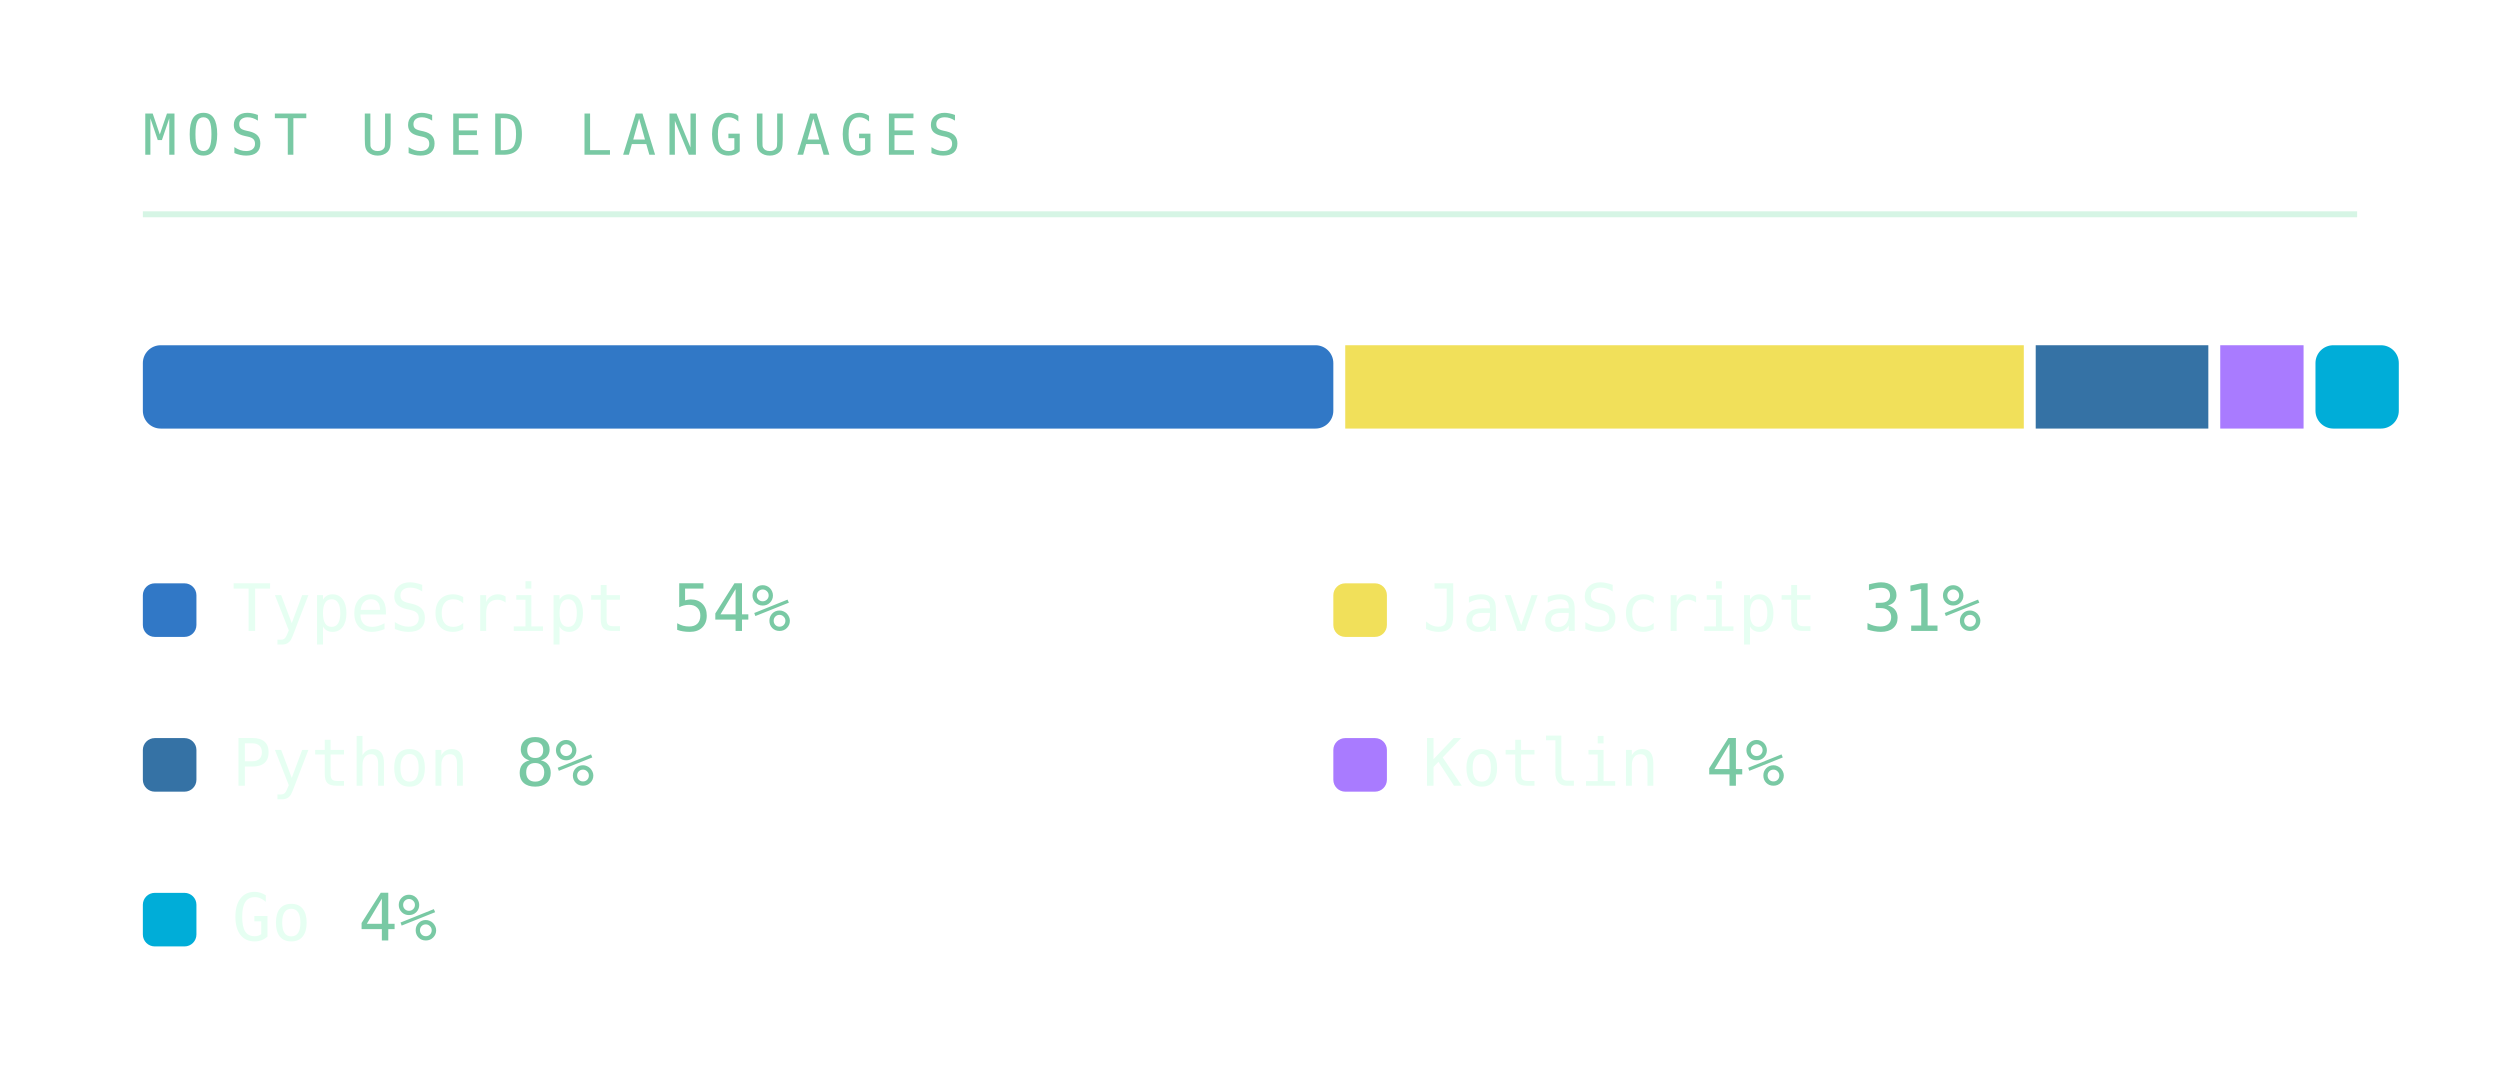
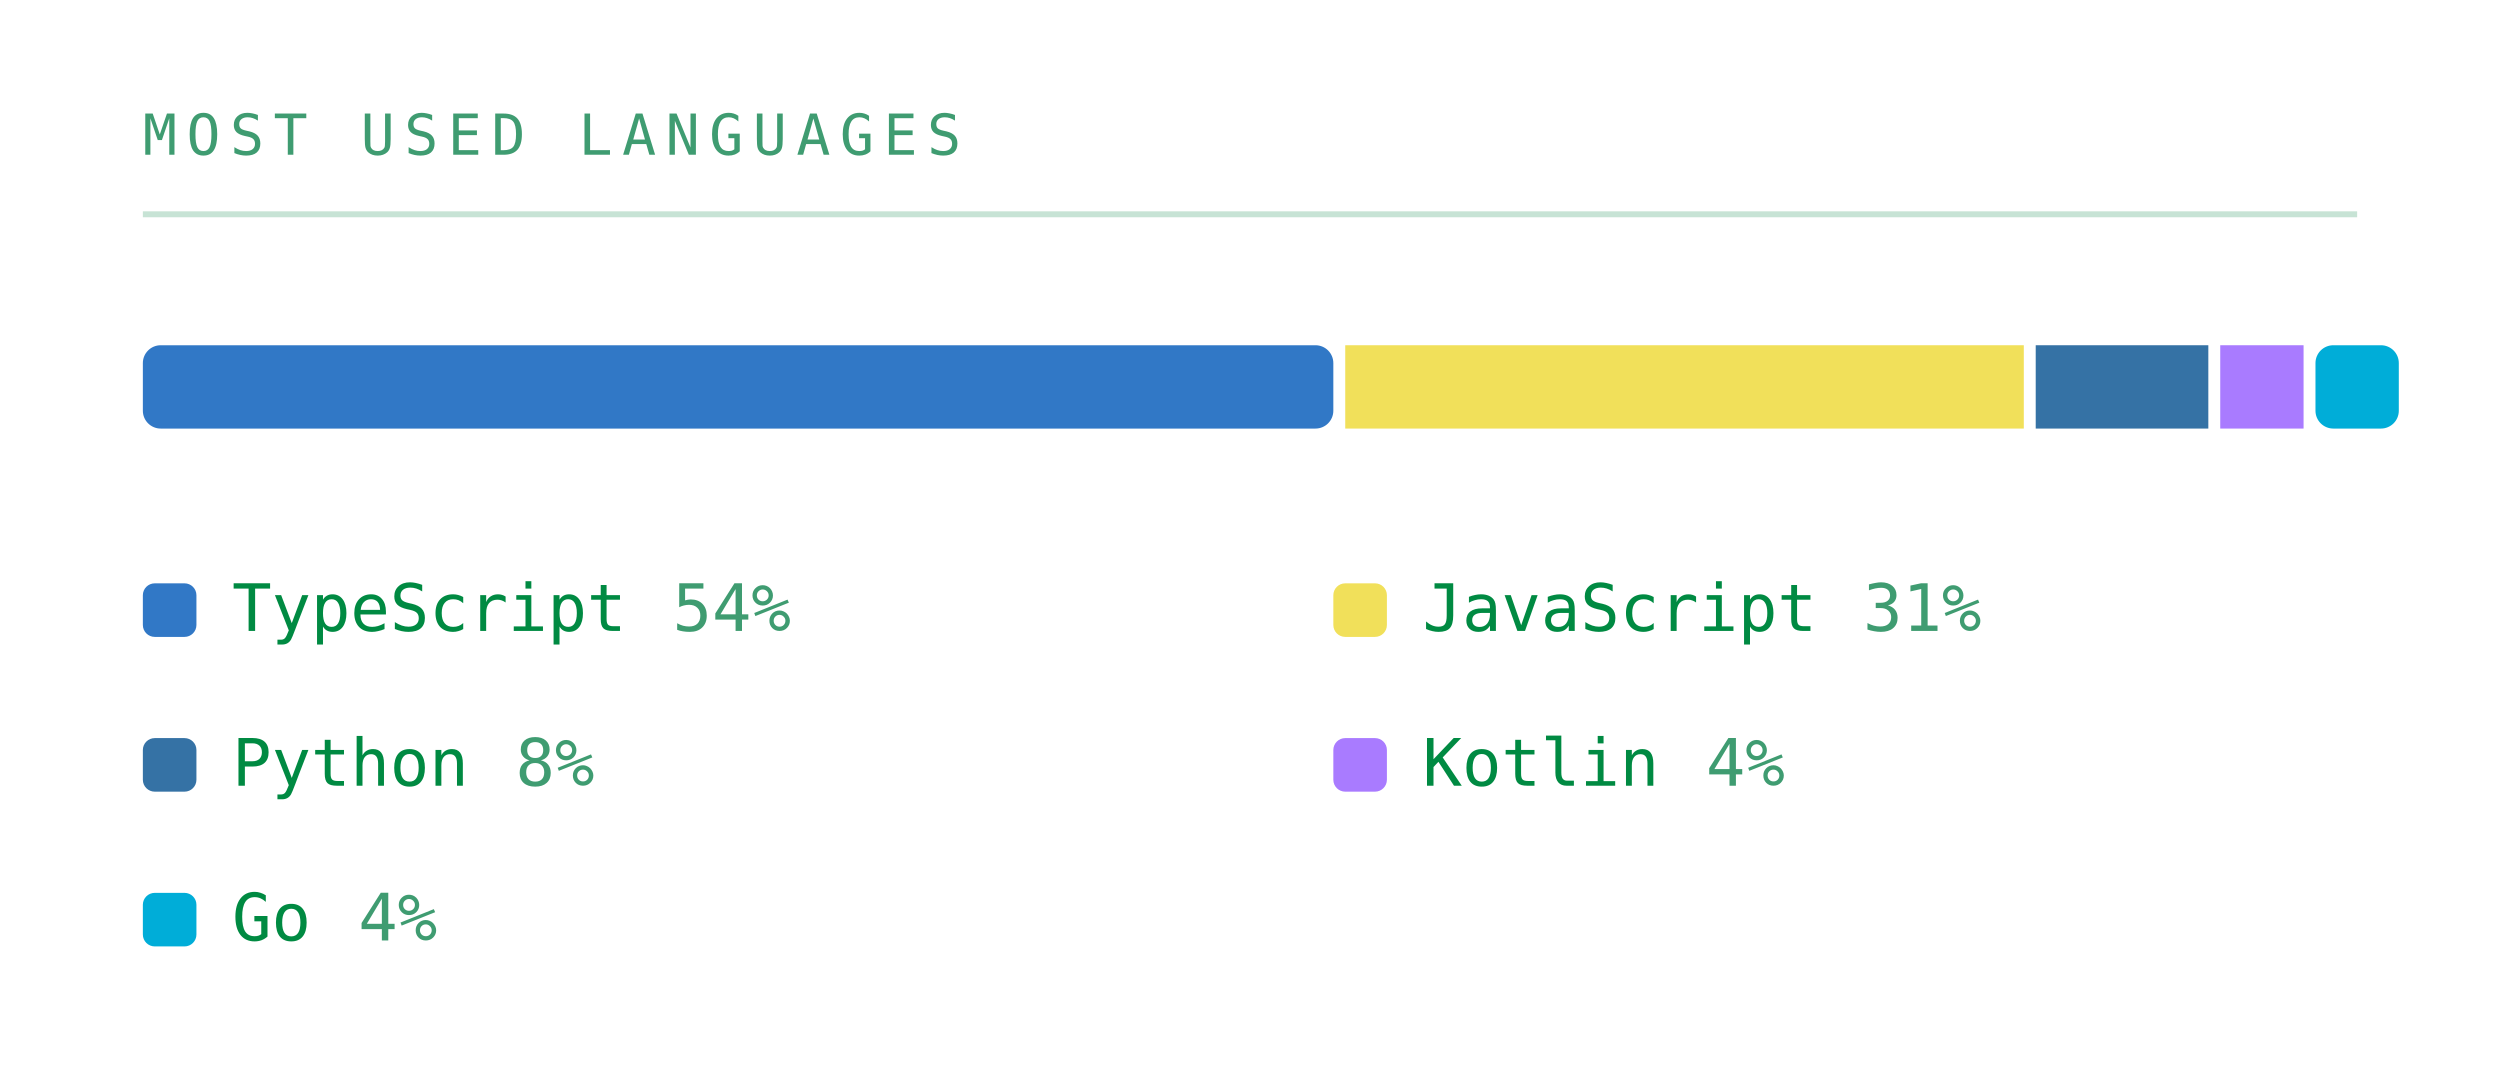
<svg xmlns="http://www.w3.org/2000/svg" viewBox="0 0 420 180" width="420" height="180" role="img" aria-labelledby="lngt lngd">
  <defs>
    <linearGradient id="lngbg" x1="0" y1="0" x2="1" y2="1">
      <stop offset="0" stop-color="#173d2b" />
      <stop offset="1" stop-color="#0d2018" />
    </linearGradient>
  </defs>
  <style>
    .mono{font-family:ui-monospace,SFMono-Regular,Menlo,Consolas,"DejaVu Sans Mono",monospace}
-     .lbl{font-size:9.5px;letter-spacing:1.6px;fill:#79c9a4}
-     .big{font-size:31px;font-weight:700;fill:#e6fff2}
-     .med{font-size:15px;font-weight:700;fill:#e6fff2}
-     .sm{font-size:11px;fill:#e6fff2}
-     .dim{font-size:11px;fill:#79c9a4}
+     .lbl{font-size:9.5px;letter-spacing:1.6px;fill:#3f9c71}
+     .big{font-size:31px;font-weight:700;fill:#008a42}
+     .med{font-size:15px;font-weight:700;fill:#008a42}
+     .sm{font-size:11px;fill:#008a42}
+     .dim{font-size:11px;fill:#3f9c71}
    
    .pulse{animation:pulse 3.4s ease-in-out infinite}
    @keyframes pulse{0%,100%{opacity:1}50%{opacity:.62}}
</style>
  <text class="mono lbl" x="24" y="26">MOST USED LANGUAGES</text>
-   <line x1="24" y1="36" x2="396" y2="36" stroke="#5fd99a" stroke-opacity="0.25" />
+   <line x1="24" y1="36" x2="396" y2="36" stroke="#239359" stroke-opacity="0.25" />
  <rect x="24" y="58" width="200" height="14" fill="#3178c6" rx="3" />
  <rect x="226" y="58" width="114" height="14" fill="#f1e05a" rx="0" />
  <rect x="342" y="58" width="29" height="14" fill="#3572a5" rx="0" />
  <rect x="373" y="58" width="14" height="14" fill="#a97bff" rx="0" />
  <rect x="389" y="58" width="14" height="14" fill="#00add8" rx="3" />
  <rect x="24" y="98" width="9" height="9" rx="2" fill="#3178c6" />
  <text class="mono sm" x="39" y="106">TypeScript</text>
  <text class="mono dim" x="113" y="106">54%</text>
  <rect x="224" y="98" width="9" height="9" rx="2" fill="#f1e05a" />
  <text class="mono sm" x="239" y="106">JavaScript</text>
  <text class="mono dim" x="313" y="106">31%</text>
  <rect x="24" y="124" width="9" height="9" rx="2" fill="#3572a5" />
  <text class="mono sm" x="39" y="132">Python</text>
  <text class="mono dim" x="86.6" y="132">8%</text>
  <rect x="224" y="124" width="9" height="9" rx="2" fill="#a97bff" />
  <text class="mono sm" x="239" y="132">Kotlin</text>
  <text class="mono dim" x="286.6" y="132">4%</text>
  <rect x="24" y="150" width="9" height="9" rx="2" fill="#00add8" />
  <text class="mono sm" x="39" y="158">Go</text>
  <text class="mono dim" x="60.2" y="158">4%</text>
</svg>
